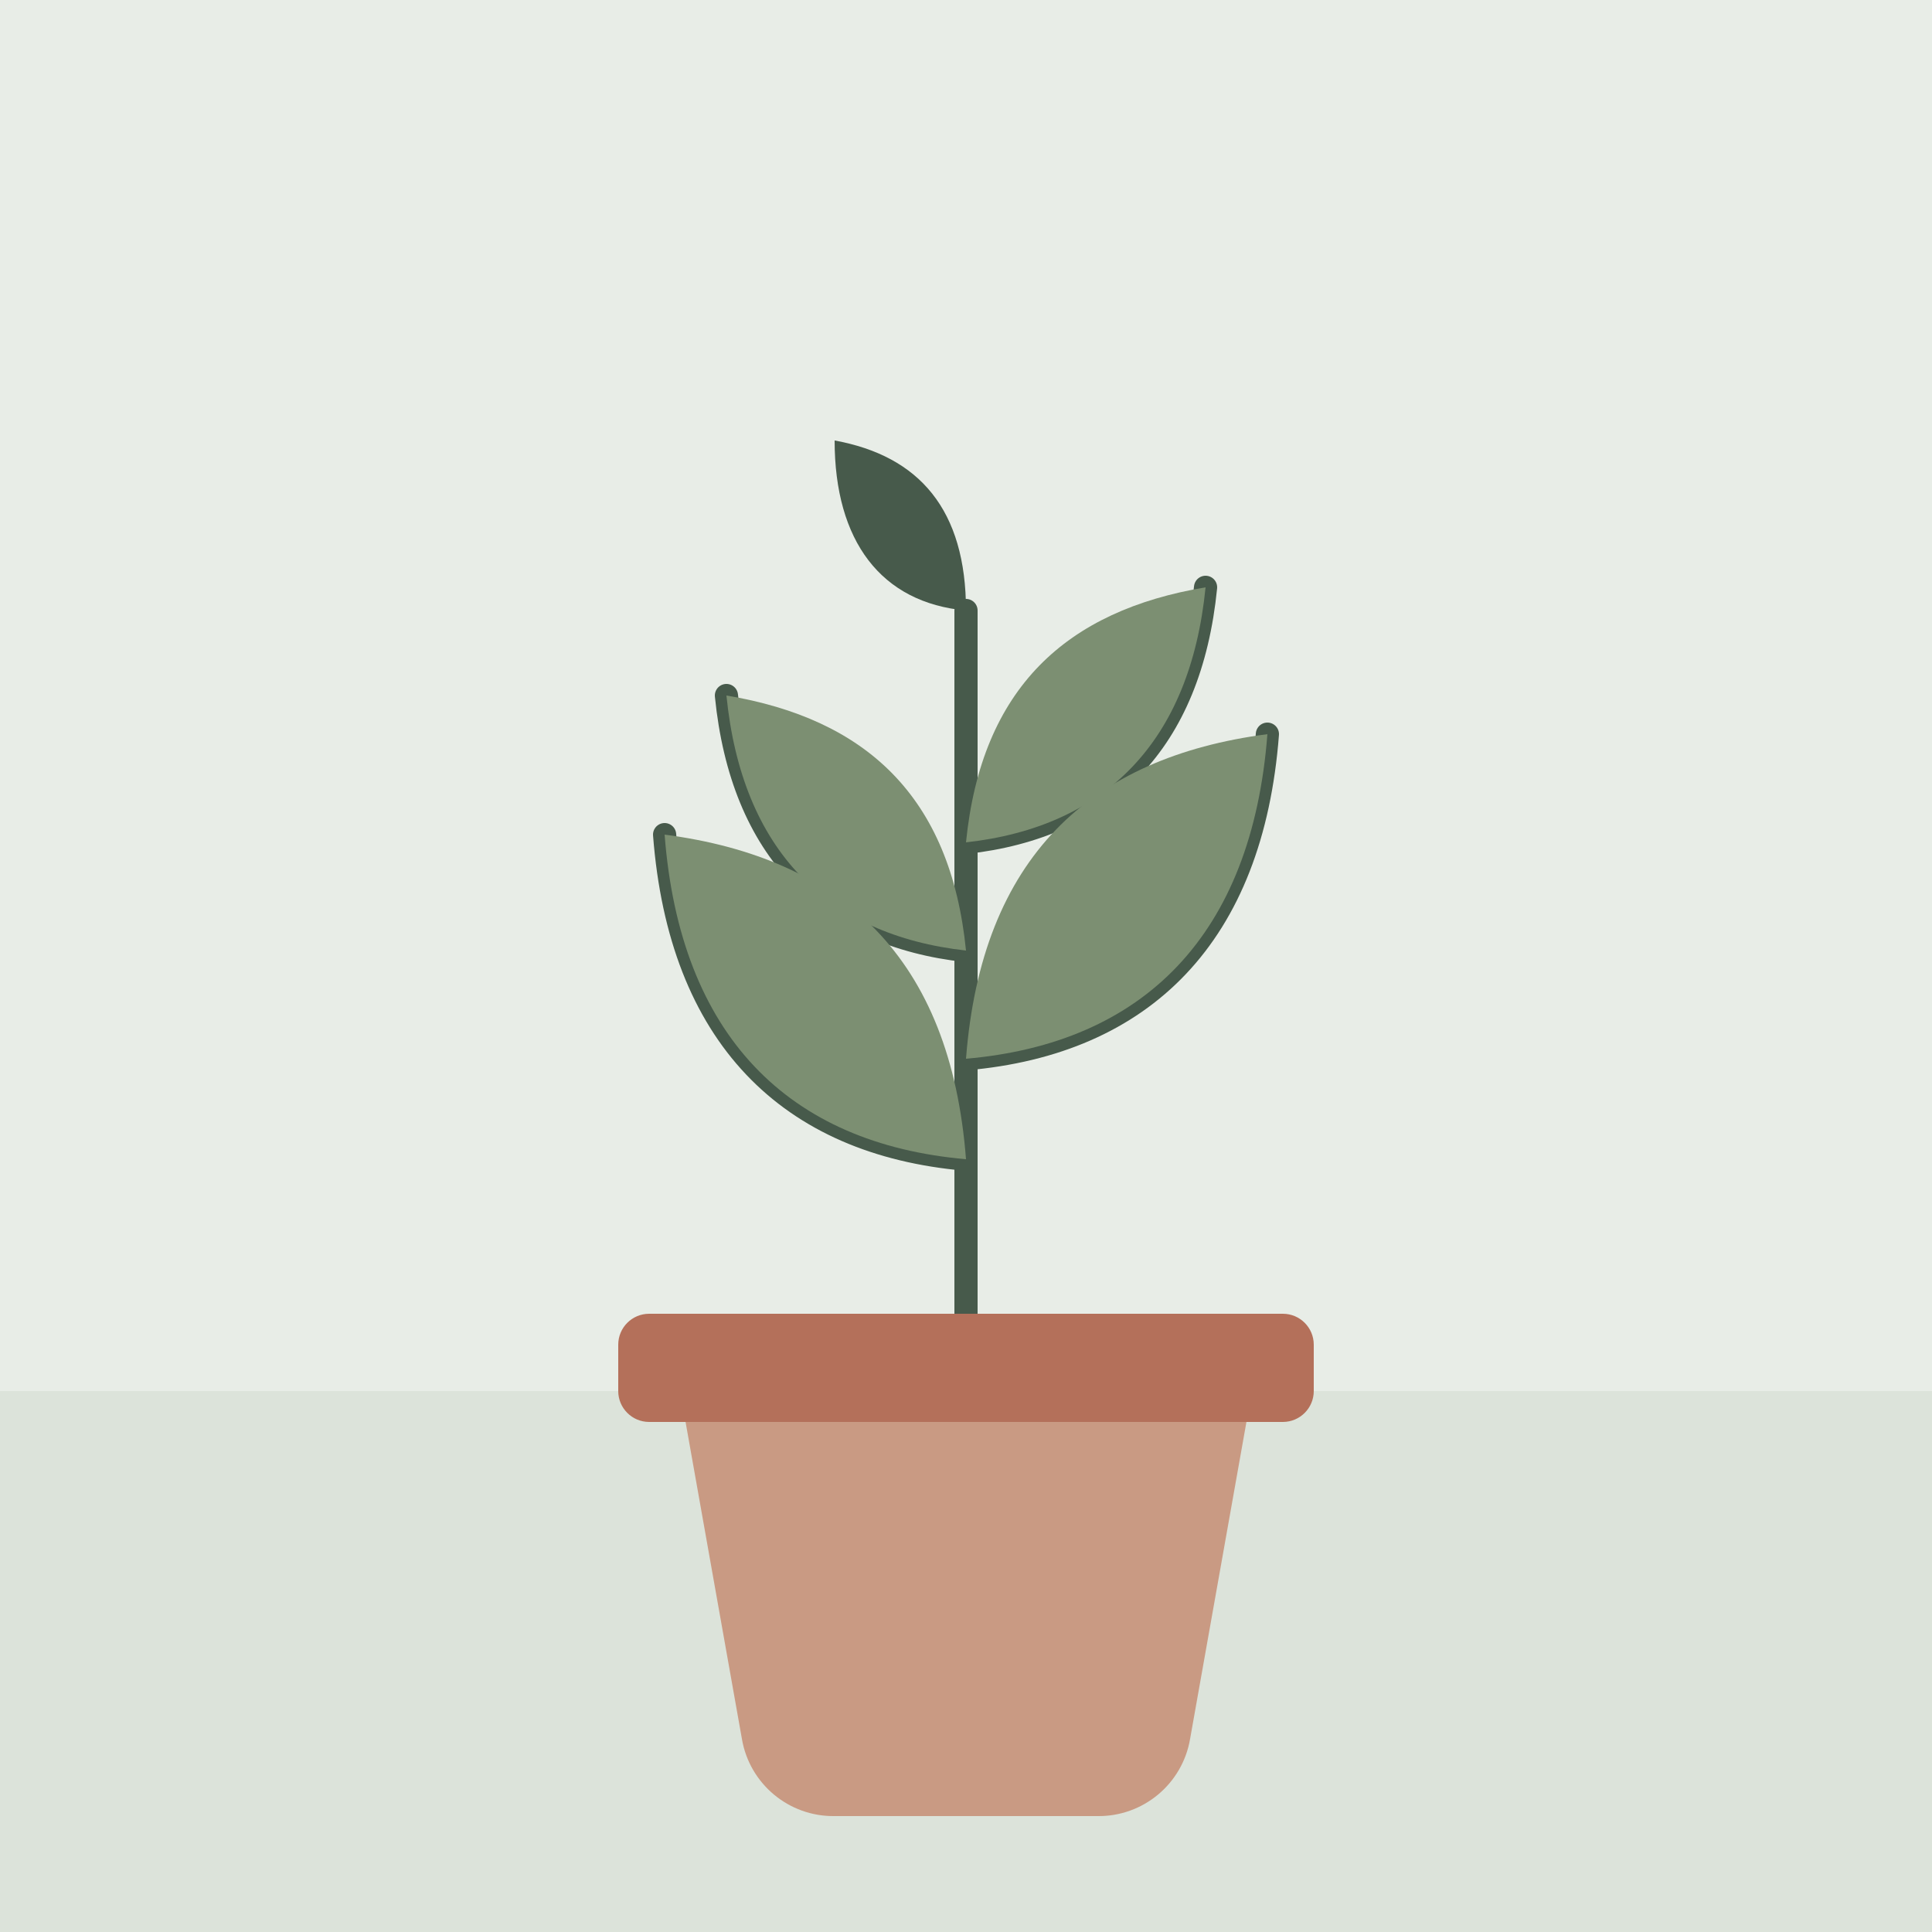
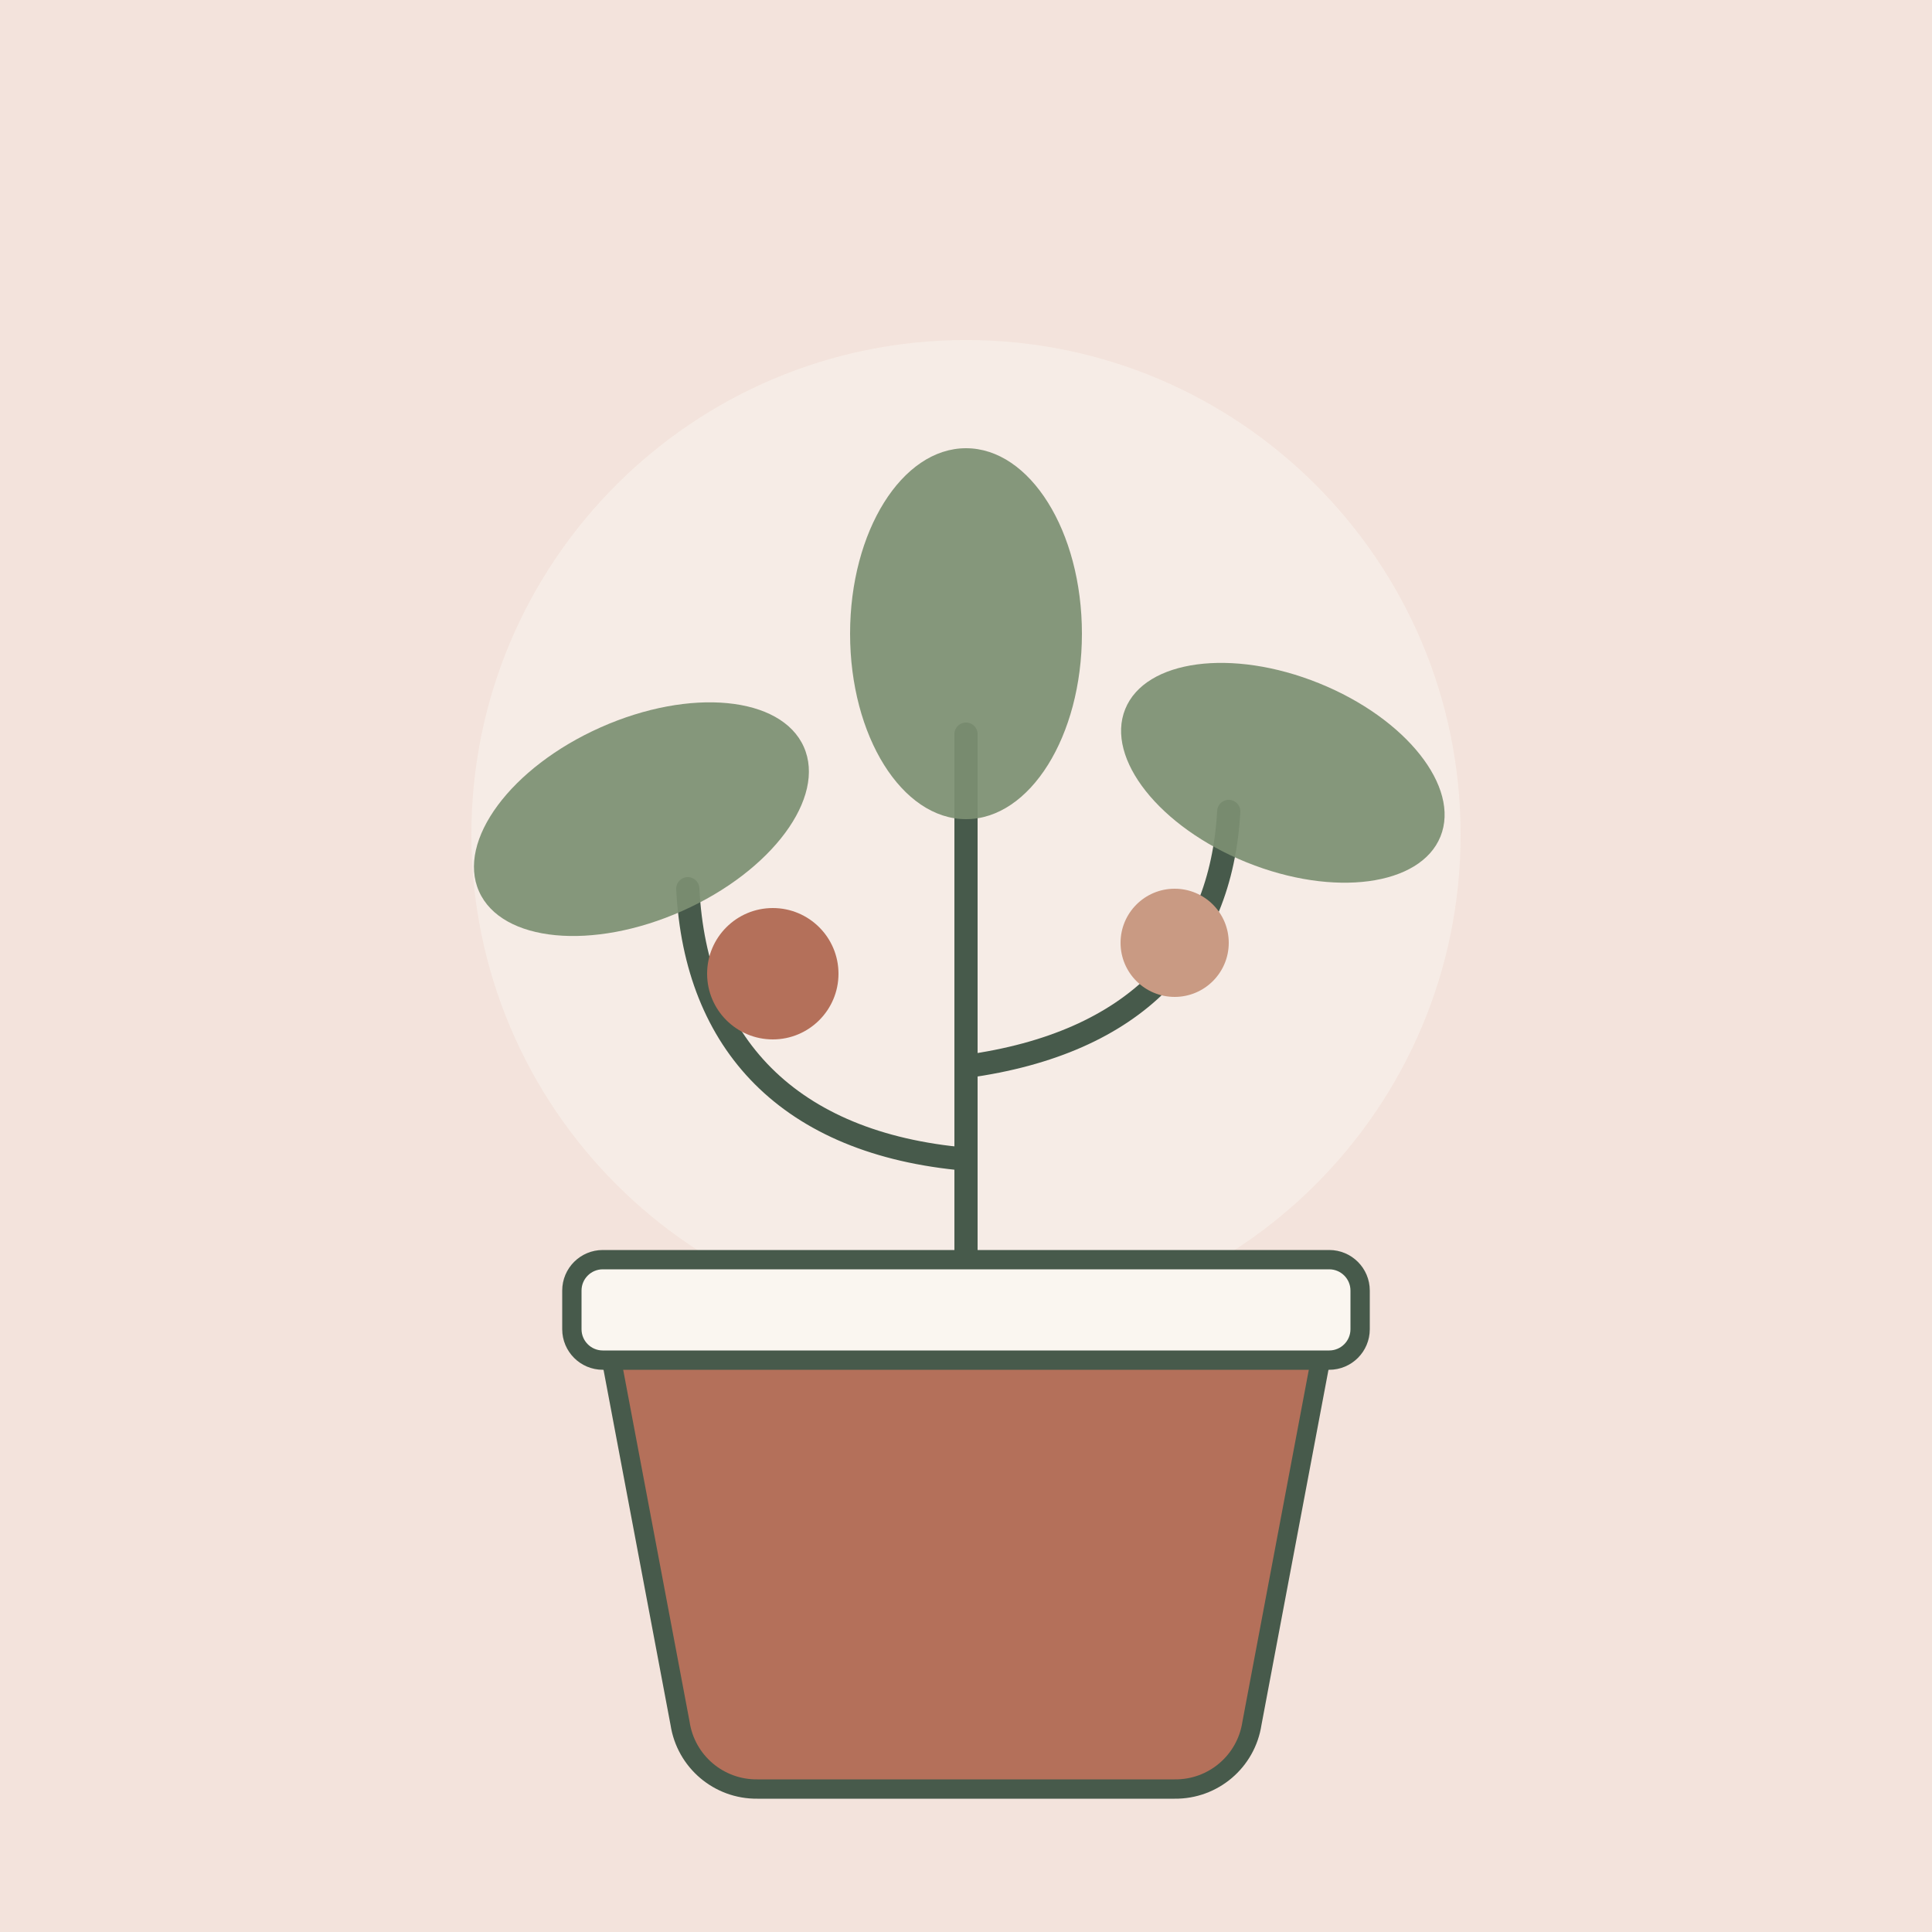
- <svg xmlns="http://www.w3.org/2000/svg" viewBox="0 0 500 500" role="img" aria-label="陶盆綠植(佔位示意圖)">
-   <rect width="500" height="500" fill="#E8EDE7" />
-   <rect x="0" y="360" width="500" height="140" fill="#DCE3DA" />
+ <svg xmlns="http://www.w3.org/2000/svg" viewBox="0 0 500 500" role="img" aria-label="陶盆常綠組合（佔位示意圖）">
+   <rect width="500" height="500" fill="#F3E3DC" />
+   <circle cx="250" cy="216" r="128" fill="#FAF6F0" opacity=".5" />
  <g stroke="#475A4B" stroke-width="6" fill="none" stroke-linecap="round">
-     <path d="M250 360V158" />
-     <path d="M250 300C204 296 176 268 172 216" />
-     <path d="M250 274C296 270 324 242 328 190" />
-     <path d="M250 246C214 242 192 220 188 180" />
-     <path d="M250 218C286 214 308 192 312 152" />
+     <path d="M250 340V190" />
+     <path d="M250 300c-46-4-70-30-72-70" />
+     <path d="M250 276c44-6 66-30 68-66" />
  </g>
-   <g fill="#7C8F72">
-     <path d="M250 300c-46-4-74-32-78-84 46 6 74 32 78 84Z" />
-     <path d="M250 274c46-4 74-32 78-84-46 6-74 32-78 84Z" />
-     <path d="M250 246c-36-4-58-26-62-66 36 6 58 26 62 66Z" />
-     <path d="M250 218c36-4 58-26 62-66-36 6-58 26-62 66Z" />
+   <g fill="#7C8F72" opacity=".92">
+     <ellipse cx="166" cy="212" rx="46" ry="26" transform="rotate(-24 166 212)" />
+     <ellipse cx="332" cy="200" rx="44" ry="25" transform="rotate(22 332 200)" />
+     <ellipse cx="250" cy="164" rx="30" ry="48" />
  </g>
-   <path d="M250 158c-22-2-34-18-34-44 22 4 34 18 34 44Z" fill="#475A4B" />
-   <path d="M176 360h148l-16 90a24 24 0 0 1-24 20h-68a24 24 0 0 1-24-20Z" fill="#C99A83" />
-   <path d="M168 340h164a8 8 0 0 1 8 8v12a8 8 0 0 1-8 8H168a8 8 0 0 1-8-8v-12a8 8 0 0 1 8-8Z" fill="#B4705A" />
+   <circle cx="200" cy="252" r="17" fill="#B4705A" />
+   <circle cx="304" cy="244" r="14" fill="#C99A83" />
+   <path d="M156 340h188l-20 106a20 20 0 0 1-20 17H196a20 20 0 0 1-20-17Z" fill="#B4705A" stroke="#475A4B" stroke-width="5" stroke-linejoin="round" />
+   <rect x="148" y="326" width="204" height="26" rx="8" fill="#FAF6F0" stroke="#475A4B" stroke-width="5" />
</svg>
